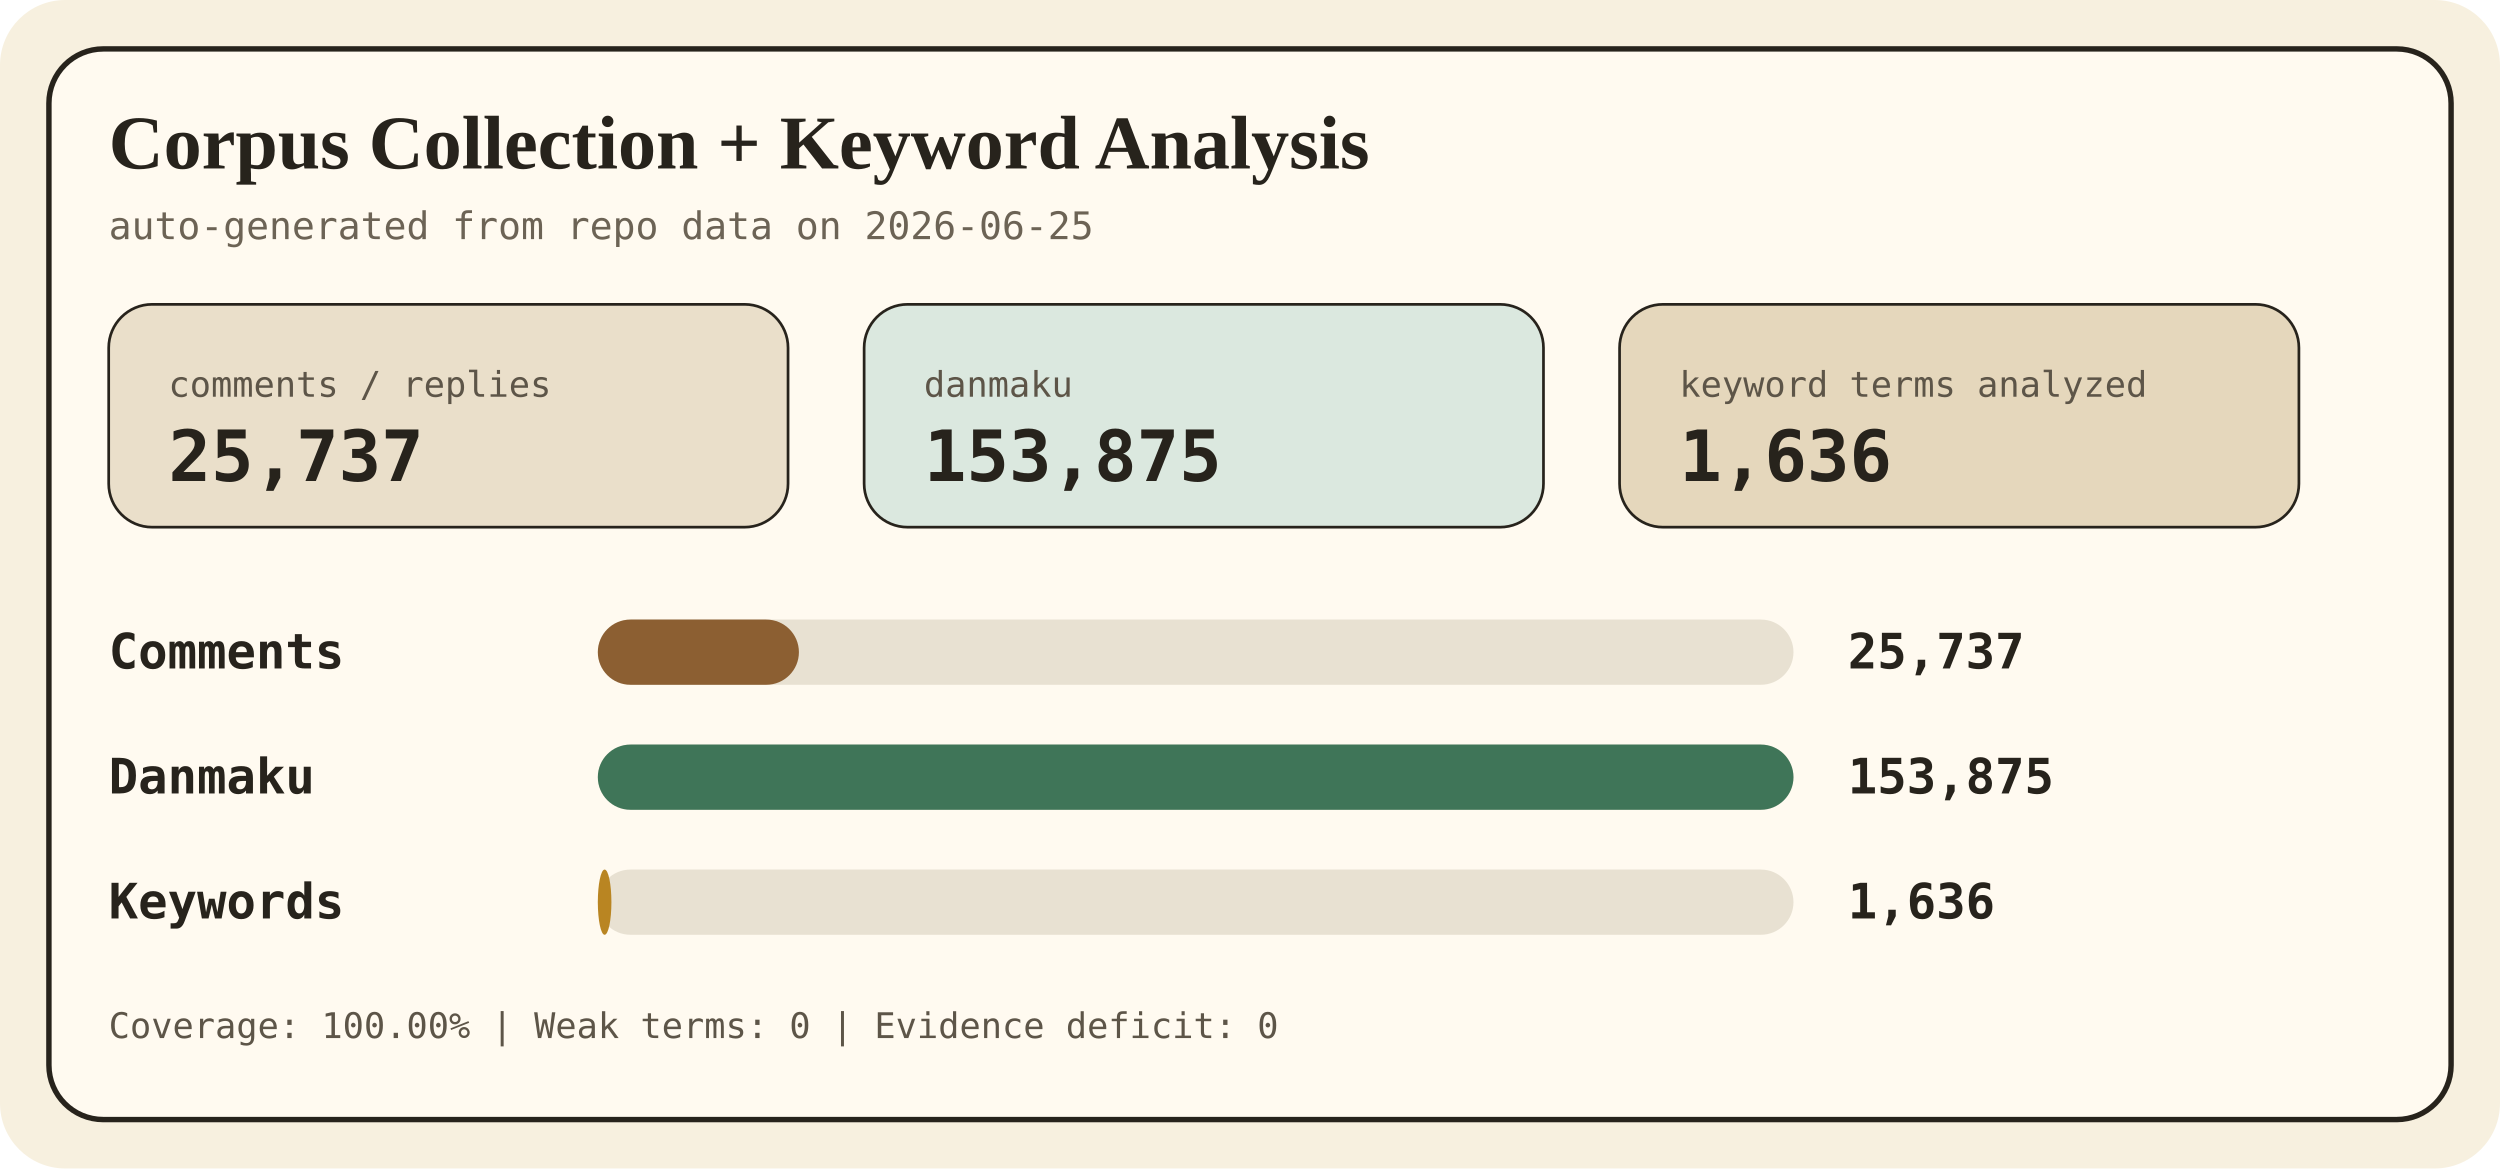
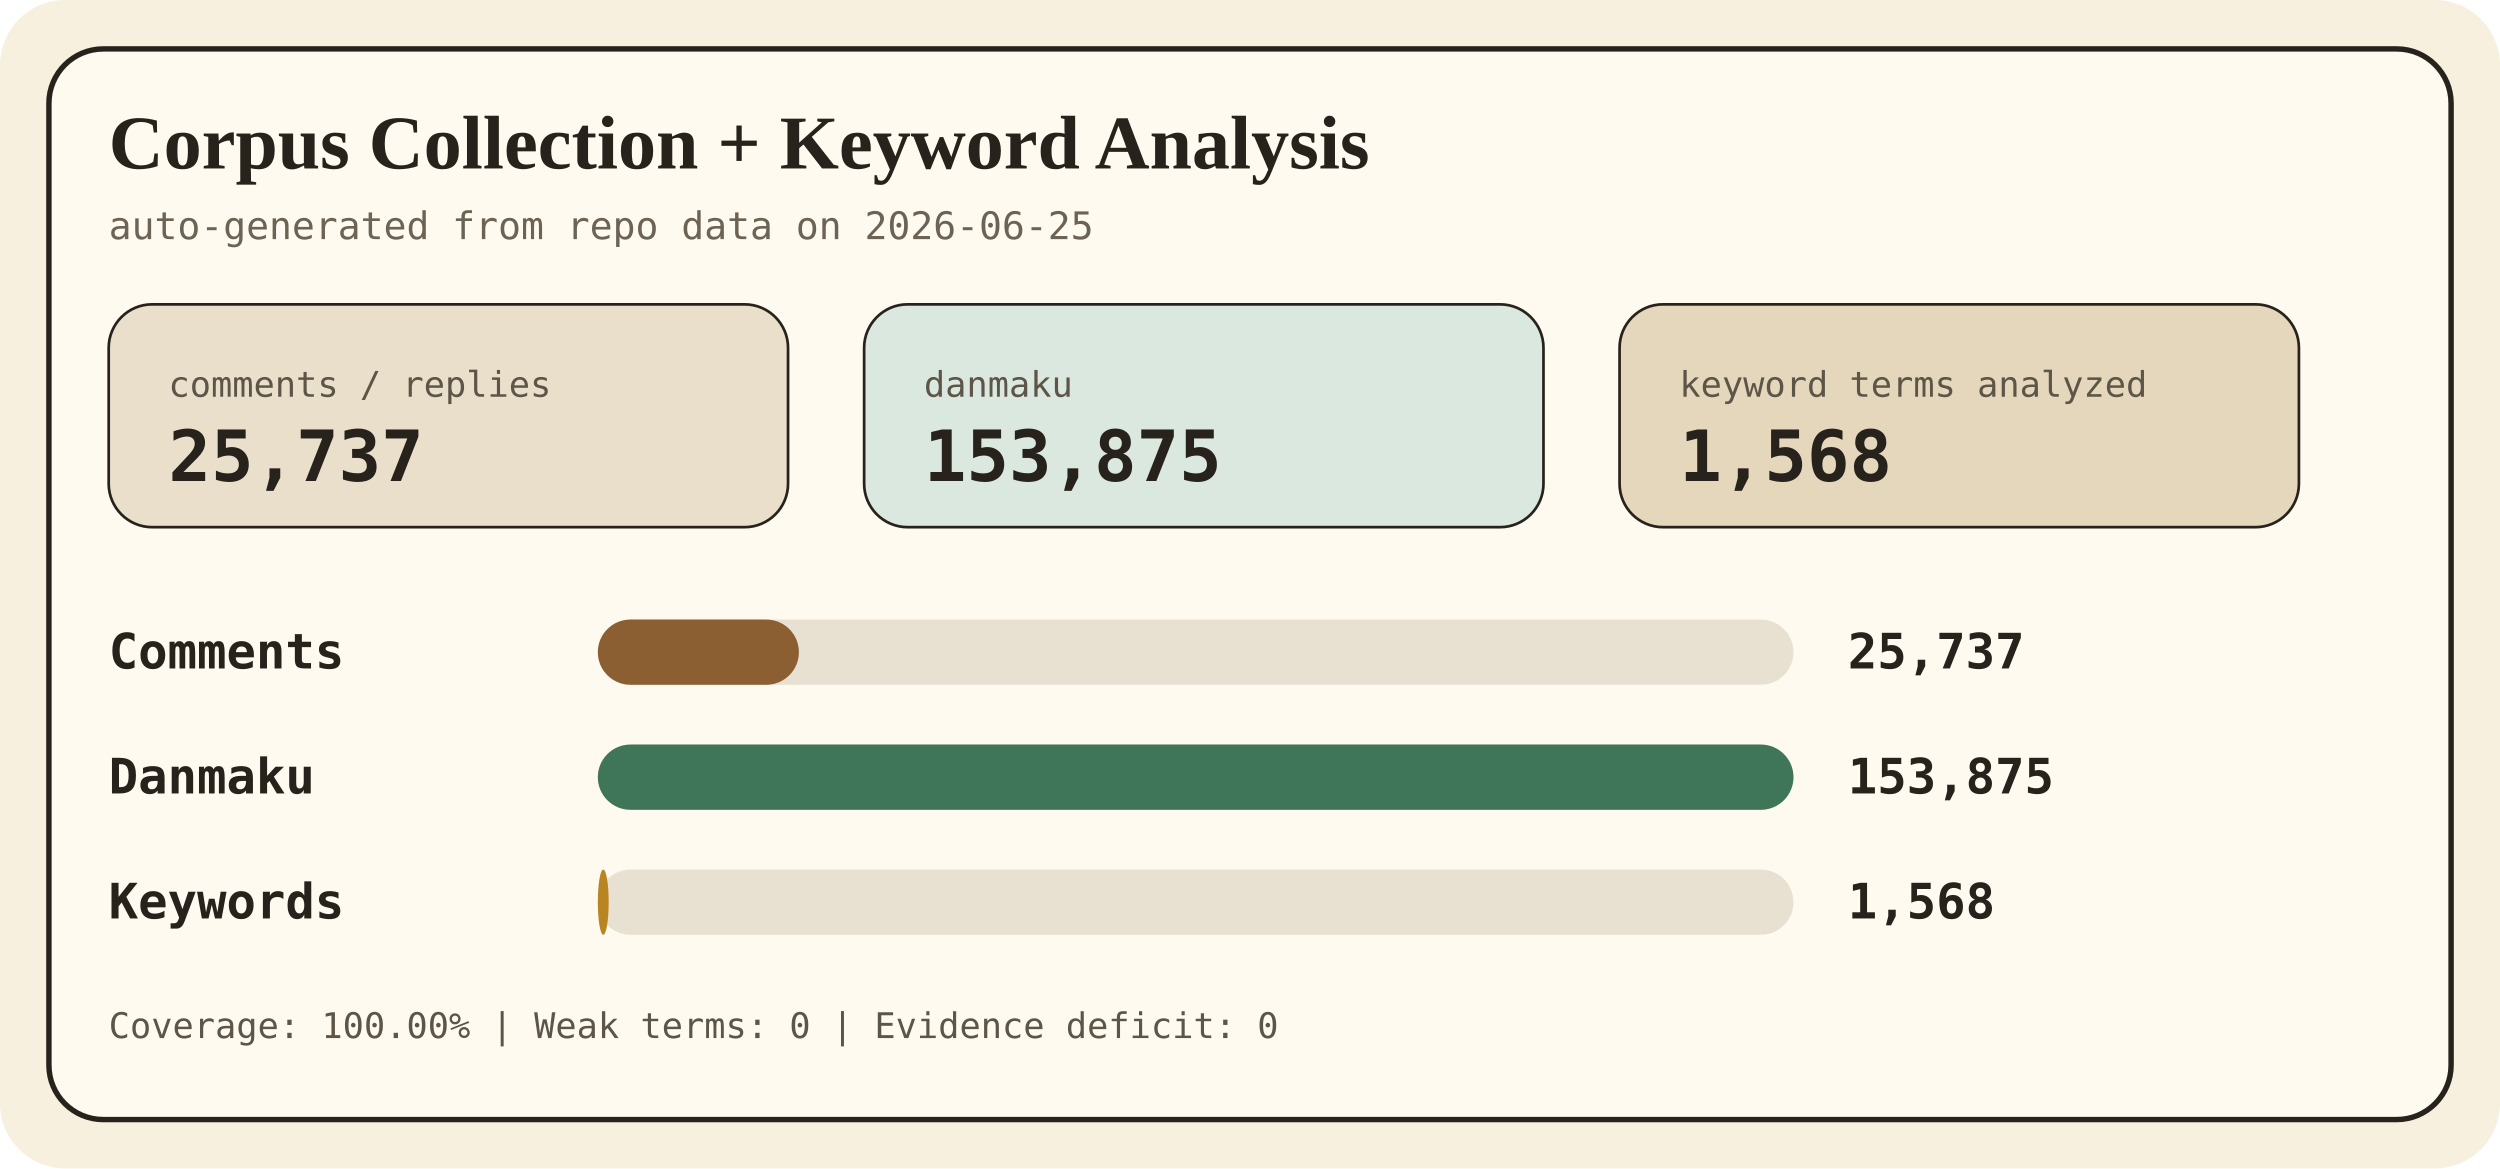
<svg xmlns="http://www.w3.org/2000/svg" width="920" height="430" viewBox="0 0 920 430" role="img" aria-labelledby="title desc">
  <style>
    .bg { fill: #f7f0df; }
    .panel { fill: #fffaf0; stroke: #27231c; stroke-width: 2; }
    .title { font: 700 28px Georgia, 'Times New Roman', serif; fill: #27231c; }
    .sub { font: 14px ui-monospace, SFMono-Regular, Consolas, monospace; fill: #6c6355; }
    .label { font: 700 18px ui-monospace, SFMono-Regular, Consolas, monospace; fill: #27231c; }
    .value { font: 700 18px ui-monospace, SFMono-Regular, Consolas, monospace; fill: #27231c; text-anchor: start; }
    .small { font: 13px ui-monospace, SFMono-Regular, Consolas, monospace; fill: #5d5548; }
    .metric { font: 700 26px ui-monospace, SFMono-Regular, Consolas, monospace; fill: #27231c; }
  </style>
  <rect class="bg" width="920" height="430" rx="24" />
  <rect class="panel" x="18" y="18" width="884" height="394" rx="20" />
  <text x="40" y="62" class="title">Corpus Collection + Keyword Analysis</text>
  <text x="40" y="88" class="sub">auto-generated from repo data on 2026-06-25</text>
  <g>
    <rect x="40" y="112" width="250" height="82" rx="16" fill="#eadfca" stroke="#27231c" />
    <text x="62" y="146" class="small">comments / replies</text>
    <text x="62" y="177" class="metric">25,737</text>
    <rect x="318" y="112" width="250" height="82" rx="16" fill="#dbe8df" stroke="#27231c" />
    <text x="340" y="146" class="small">danmaku</text>
    <text x="340" y="177" class="metric">153,875</text>
    <rect x="596" y="112" width="250" height="82" rx="16" fill="#e5d7bc" stroke="#27231c" />
    <text x="618" y="146" class="small">keyword terms analyzed</text>
-     <text x="618" y="177" class="metric">1,636</text>
+     <text x="618" y="177" class="metric">1,568</text>
  </g>
  <g>
    <text x="40" y="246" class="label">Comments</text>
    <rect x="220" y="228" width="440" height="24" rx="12" fill="#e8e1d2" />
    <rect x="220" y="228" width="74" height="24" rx="12" fill="#8c5f32" />
    <text x="680" y="246" class="value">25,737</text>
    <text x="40" y="292" class="label">Danmaku</text>
    <rect x="220" y="274" width="440" height="24" rx="12" fill="#e8e1d2" />
    <rect x="220" y="274" width="440" height="24" rx="12" fill="#3f7558" />
    <text x="680" y="292" class="value">153,875</text>
    <text x="40" y="338" class="label">Keywords</text>
    <rect x="220" y="320" width="440" height="24" rx="12" fill="#e8e1d2" />
-     <rect x="220" y="320" width="5" height="24" rx="12" fill="#b98522" />
-     <text x="680" y="338" class="value">1,636</text>
+     <rect x="220" y="320" width="4" height="24" rx="12" fill="#b98522" />
+     <text x="680" y="338" class="value">1,568</text>
  </g>
  <text x="40" y="382" class="small">Coverage: 100.00% | Weak terms: 0 | Evidence deficit: 0</text>
</svg>
